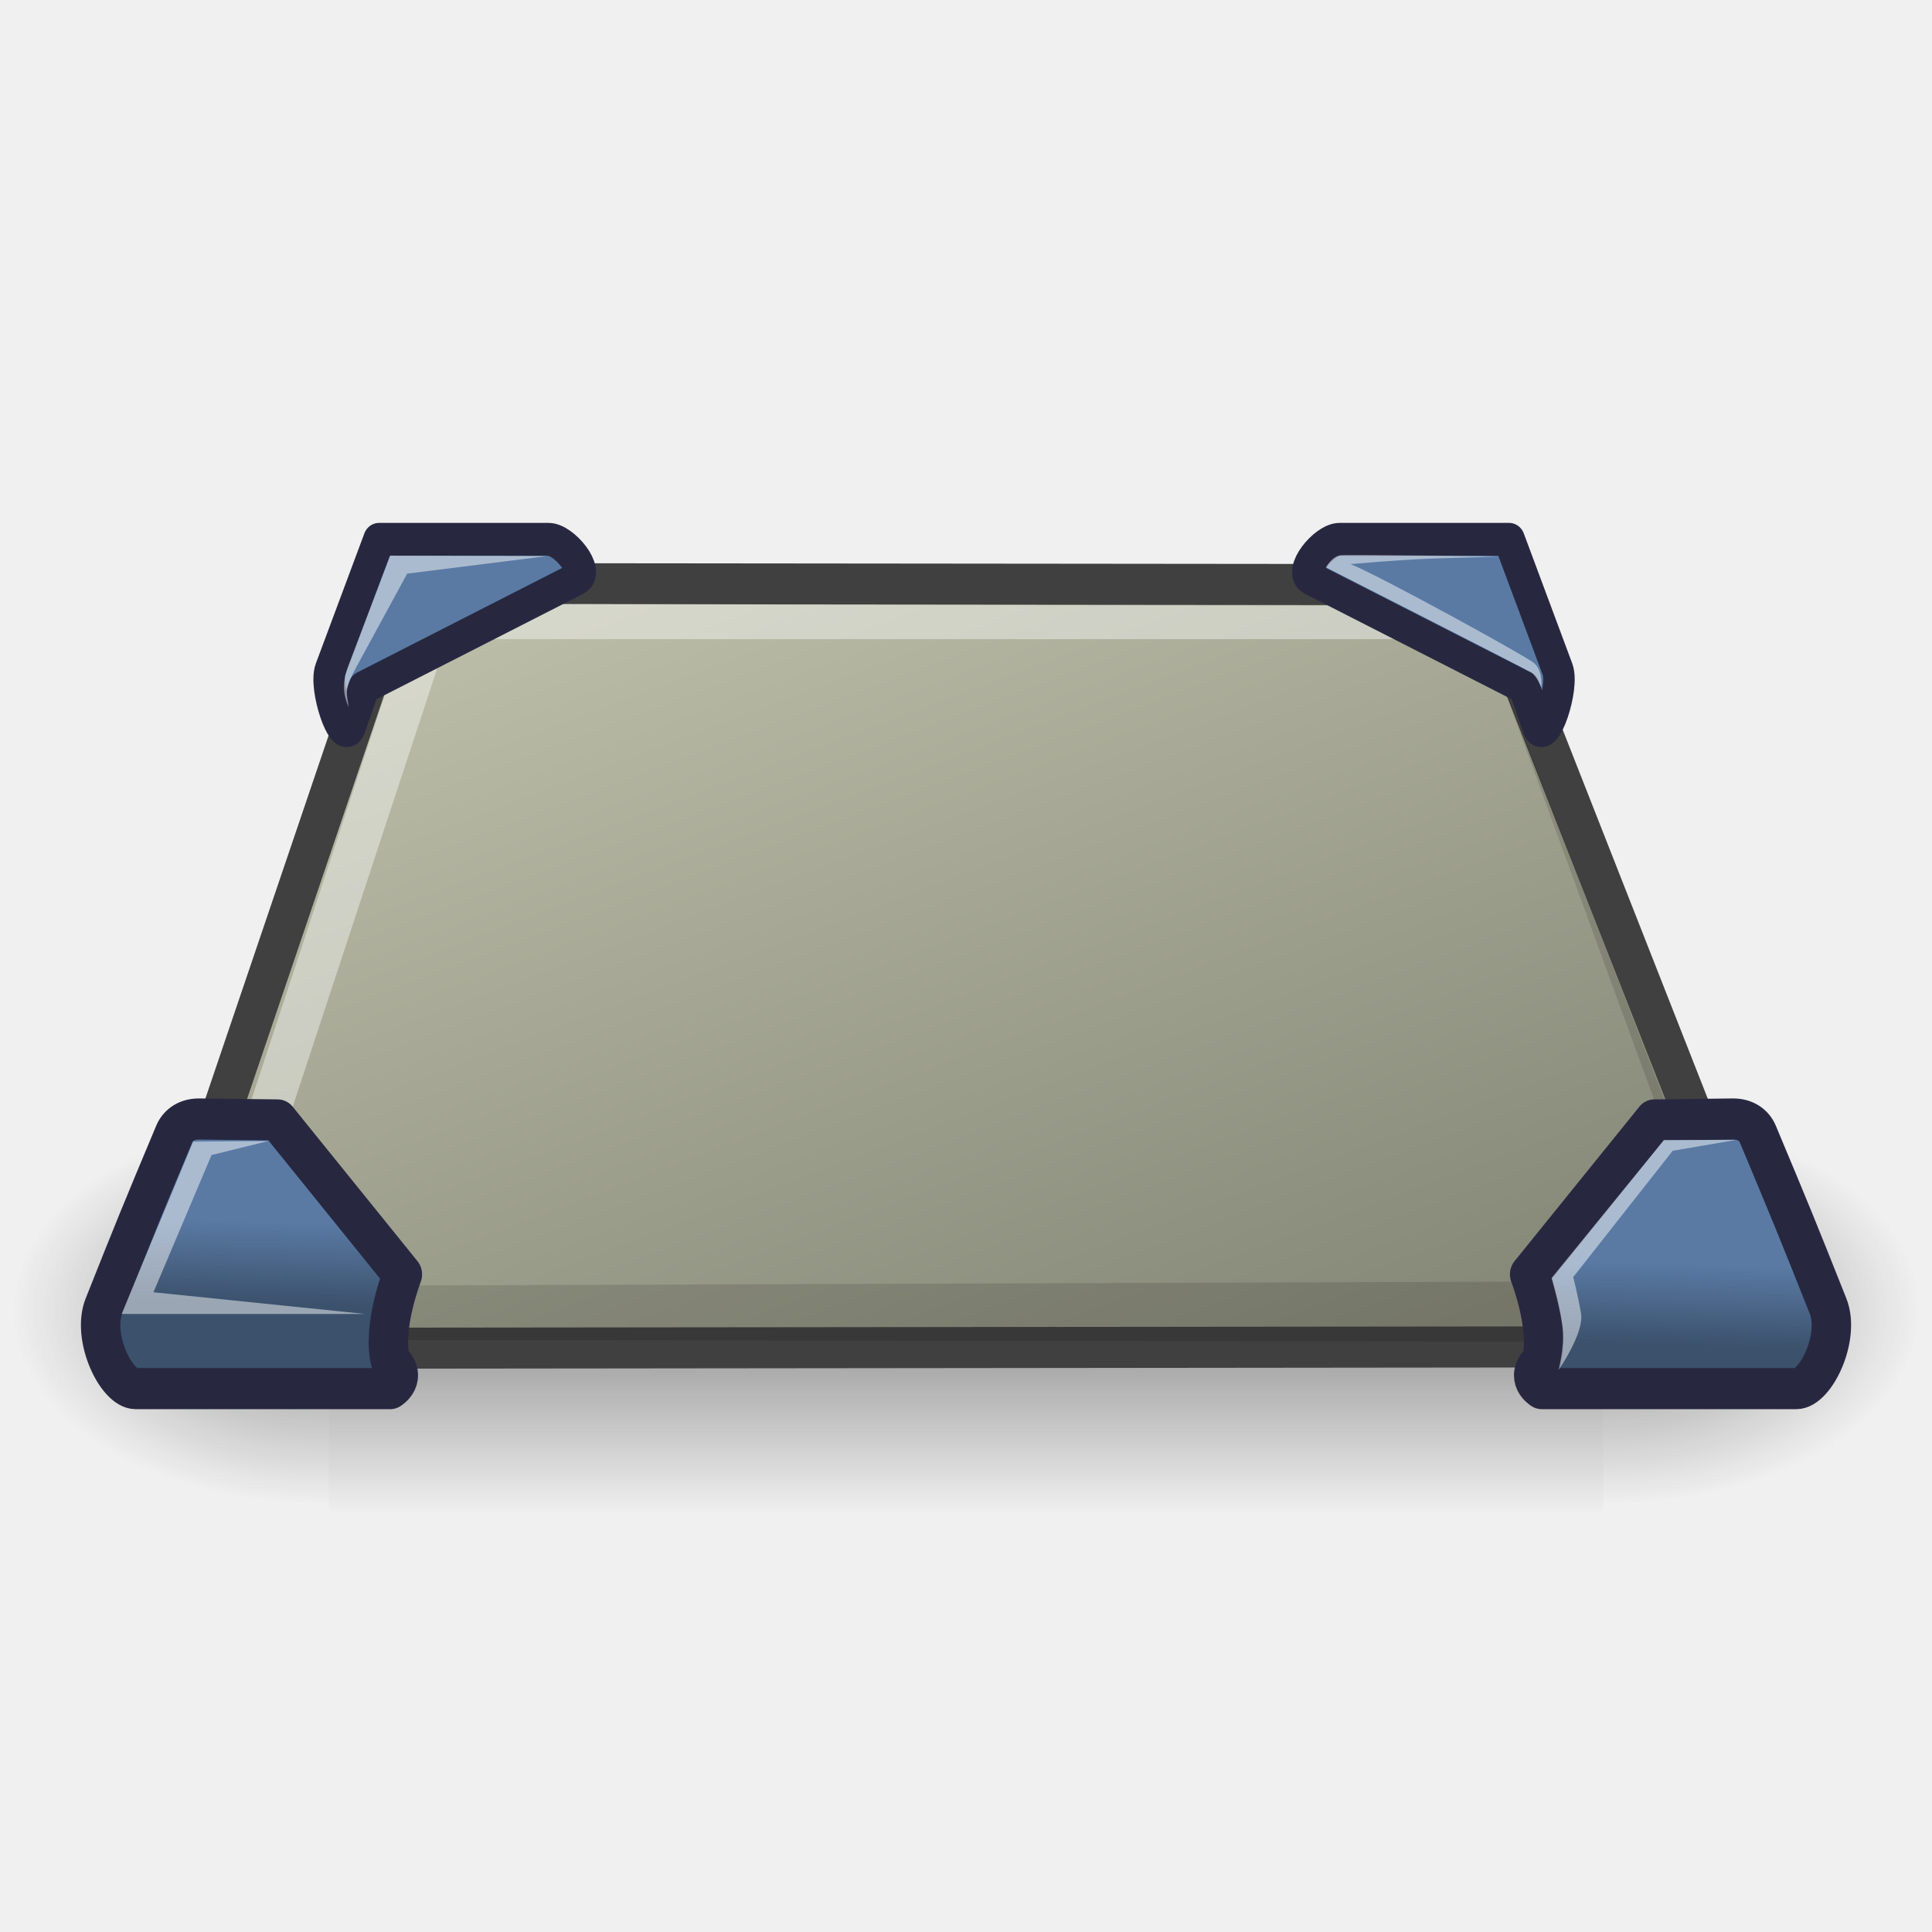
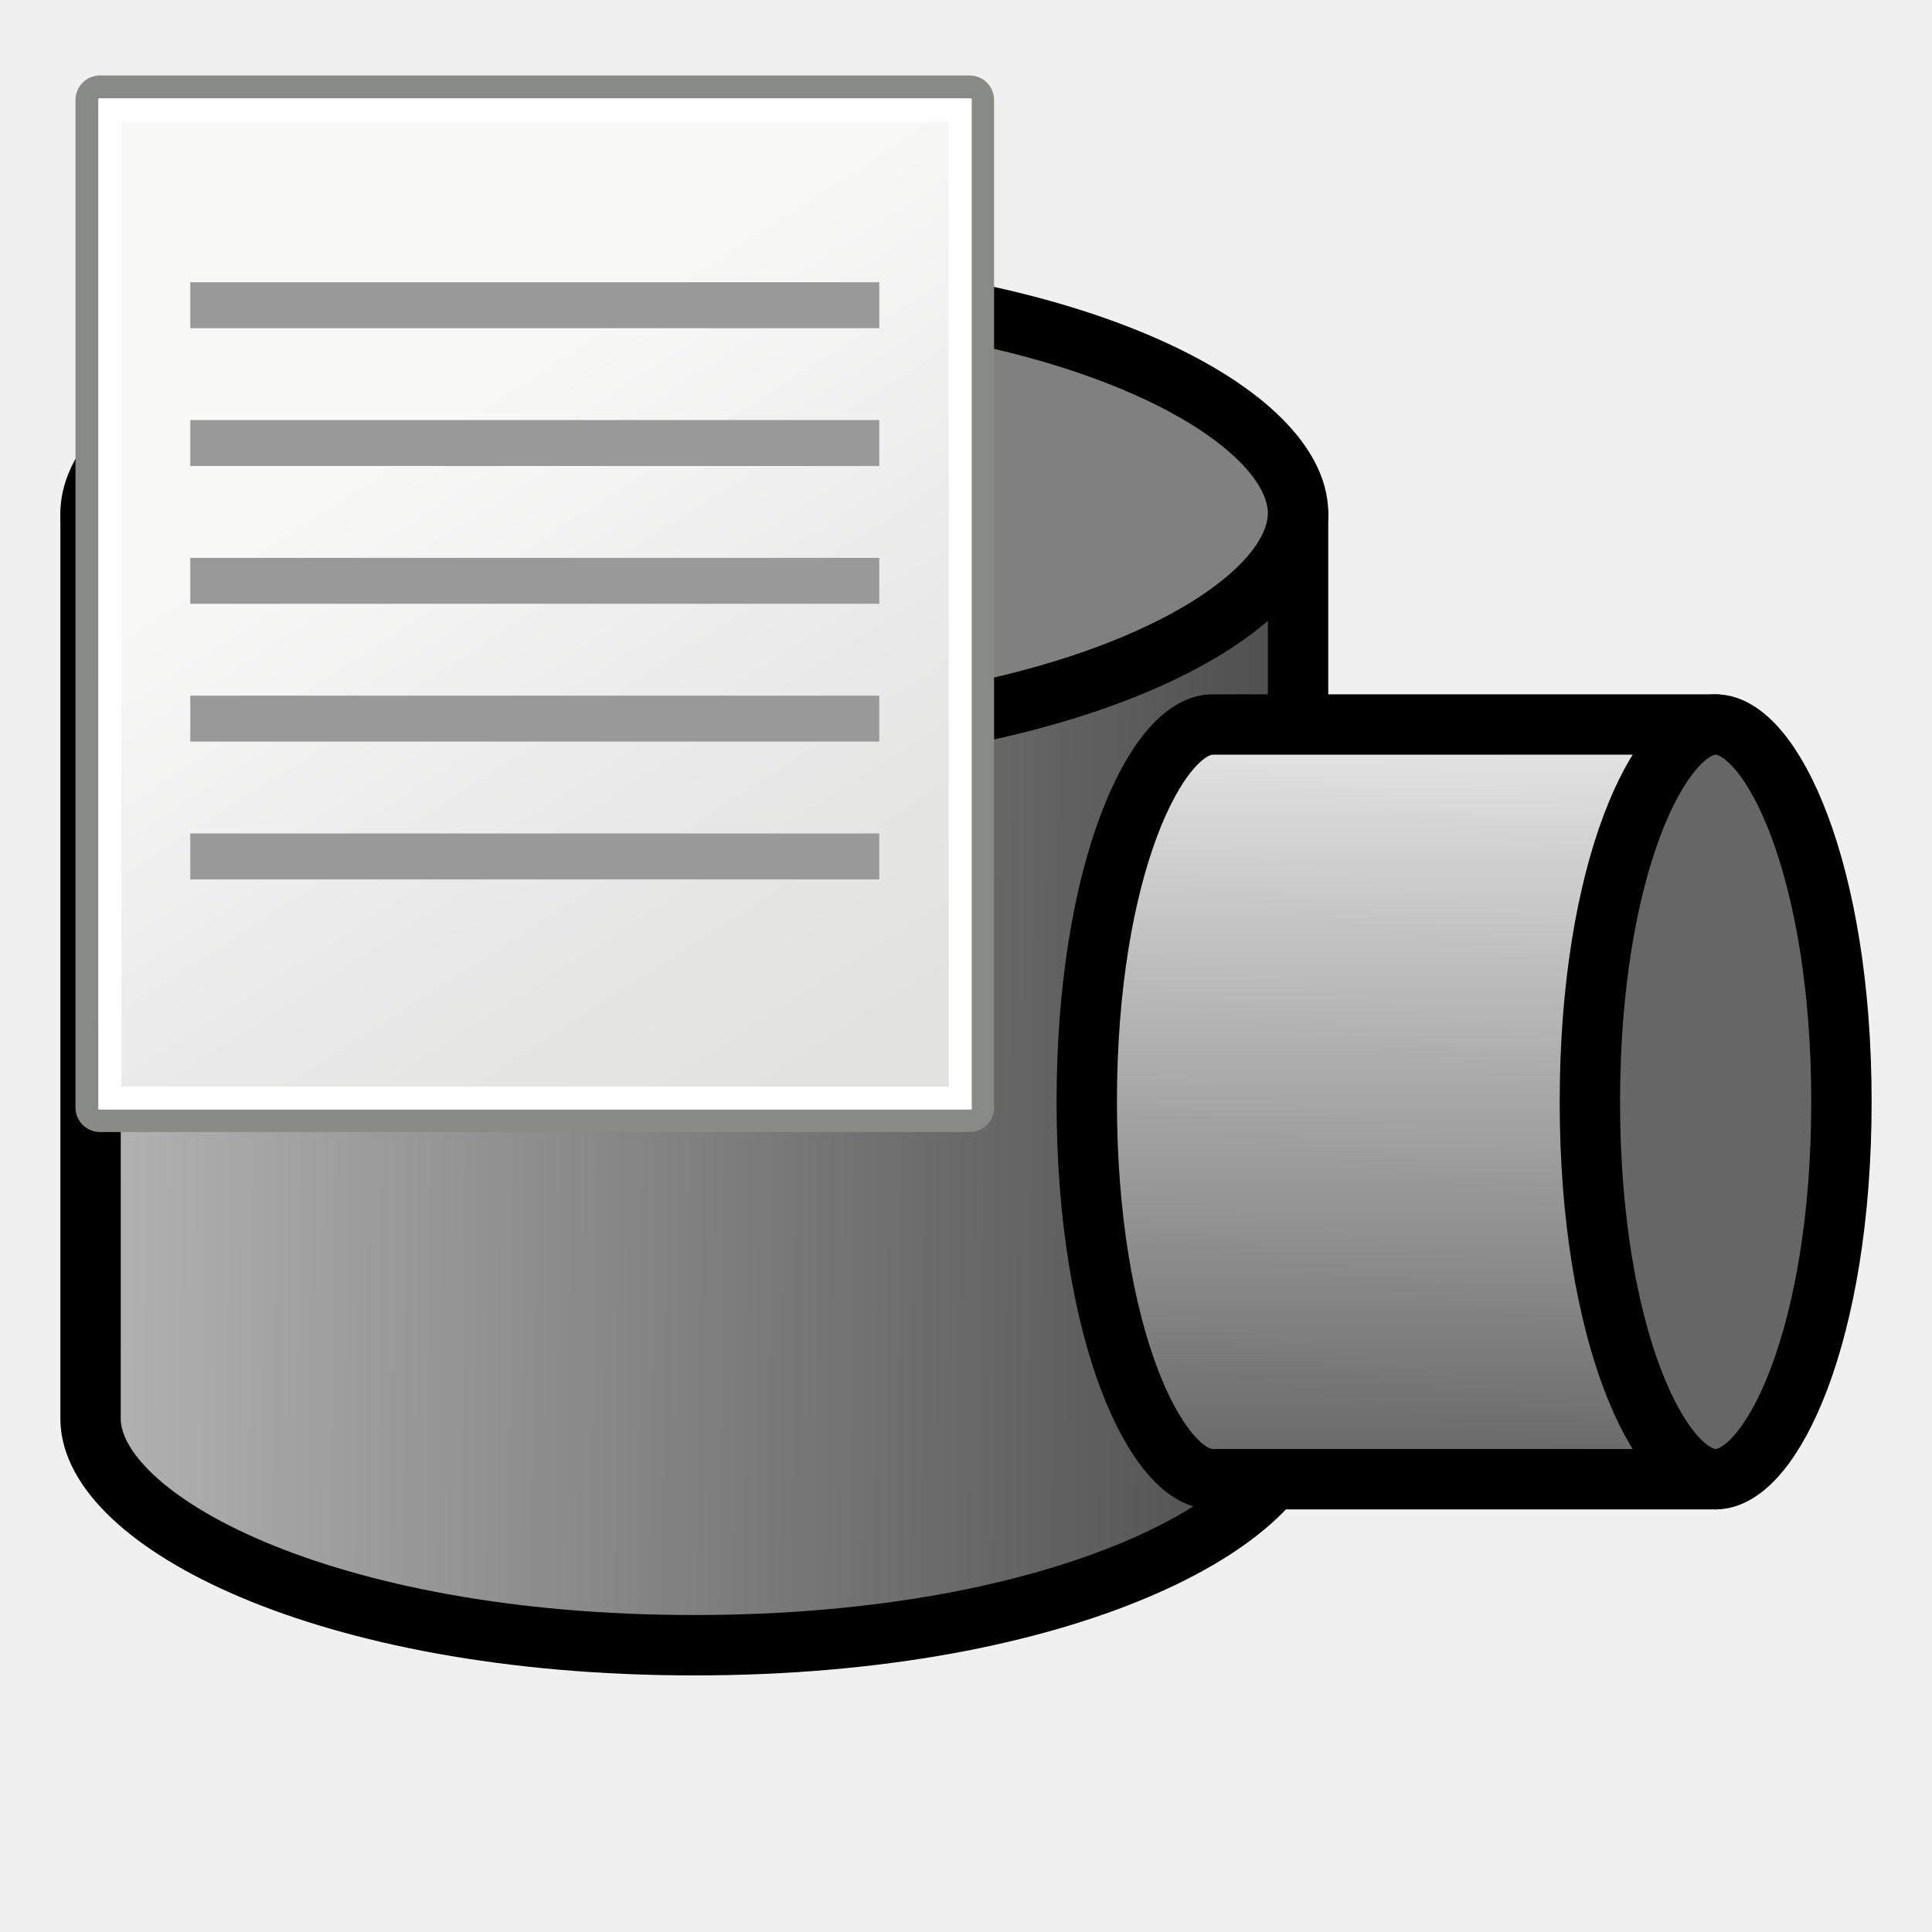
- <svg xmlns="http://www.w3.org/2000/svg" xmlns:xlink="http://www.w3.org/1999/xlink" id="svg1337" height="48px" width="48px">
-   <defs id="defs3">
-     <radialGradient xlink:href="#linearGradient5060" id="radialGradient6719" gradientUnits="userSpaceOnUse" gradientTransform="matrix(-2.774389,0,0,1.969706,112.7623,-872.8854)" cx="605.714" cy="486.648" fx="605.714" fy="486.648" r="117.143" />
-     <linearGradient id="linearGradient5060">
-       <stop style="stop-color:black;stop-opacity:1;" offset="0" id="stop5062" />
-       <stop style="stop-color:black;stop-opacity:0;" offset="1" id="stop5064" />
+ <svg xmlns="http://www.w3.org/2000/svg" xmlns:xlink="http://www.w3.org/1999/xlink" width="128px" height="128px" viewBox="0 0 128 128" version="1.1" id="SVGRoot">
+   <defs id="defs815">
+     <linearGradient id="linearGradient5198">
+       <stop id="stop5194" offset="0" style="stop-color:#e6e6e6;stop-opacity:1" />
+       <stop id="stop5196" offset="1" style="stop-color:#666666;stop-opacity:1" />
    </linearGradient>
-     <radialGradient xlink:href="#linearGradient5060" id="radialGradient6717" gradientUnits="userSpaceOnUse" gradientTransform="matrix(2.774389,0,0,1.969706,-1891.633,-872.8854)" cx="605.714" cy="486.648" fx="605.714" fy="486.648" r="117.143" />
+     <linearGradient id="linearGradient2143">
+       <stop style="stop-color:#b3b3b3;stop-opacity:1" offset="0" id="stop2139" />
+       <stop style="stop-color:#4d4d4d;stop-opacity:1" offset="1" id="stop2141" />
+     </linearGradient>
+     <linearGradient xlink:href="#linearGradient2143" id="linearGradient2145" x1="10.25" y1="63.236" x2="90" y2="63.986" gradientUnits="userSpaceOnUse" gradientTransform="translate(-3.9998,6)" />
+     <linearGradient xlink:href="#linearGradient5198" id="linearGradient2180" gradientUnits="userSpaceOnUse" x1="10.25" y1="63.236" x2="90" y2="63.986" gradientTransform="matrix(0,0.6249957,-0.5555559,0,129.2225,41.75019)" />
+     <linearGradient xlink:href="#linearGradient15218" id="linearGradient2240" gradientUnits="userSpaceOnUse" gradientTransform="matrix(1.342704,0,0,1.235378,-6.279567,-4.291381)" x1="20.794" y1="18.379" x2="35.596" y2="39.6" />
+     <linearGradient id="linearGradient15218">
+       <stop style="stop-color:#f8f8f7;stop-opacity:1;" offset="0" id="stop15220" />
+       <stop id="stop2269" offset="0.599" style="stop-color:#e8e8e8;stop-opacity:1;" />
+       <stop style="stop-color:#e2e2de;stop-opacity:1;" offset="1" id="stop15222" />
+     </linearGradient>
    <linearGradient id="linearGradient5048">
      <stop style="stop-color:black;stop-opacity:0;" offset="0" id="stop5050" />
      <stop id="stop5056" offset="0.5" style="stop-color:black;stop-opacity:1;" />
      <stop style="stop-color:black;stop-opacity:0;" offset="1" id="stop5052" />
    </linearGradient>
-     <linearGradient xlink:href="#linearGradient5048" id="linearGradient6715" gradientUnits="userSpaceOnUse" gradientTransform="matrix(2.774389,0,0,1.969706,-1892.179,-872.8854)" x1="302.857" y1="366.648" x2="302.857" y2="609.505" />
-     <linearGradient id="linearGradient4542">
-       <stop style="stop-color:#000000;stop-opacity:1;" offset="0" id="stop4544" />
-       <stop style="stop-color:#000000;stop-opacity:0;" offset="1" id="stop4546" />
-     </linearGradient>
-     <radialGradient xlink:href="#linearGradient4542" id="radialGradient4548" cx="24.307" cy="42.078" fx="24.307" fy="42.078" r="15.822" gradientTransform="matrix(1,0,0,0.284916,-7.147040e-16,30.08928)" gradientUnits="userSpaceOnUse" />
-     <linearGradient id="linearGradient2736">
-       <stop style="stop-color:#5a7aa4;stop-opacity:1;" offset="0" id="stop2738" />
-       <stop style="stop-color:#3b516c;stop-opacity:1;" offset="1" id="stop2740" />
-     </linearGradient>
-     <linearGradient id="linearGradient6976">
-       <stop id="stop6978" offset="0" style="stop-color:#c1c3ae;stop-opacity:1;" />
-       <stop id="stop6980" offset="1" style="stop-color:#818373;stop-opacity:1;" />
-     </linearGradient>
-     <linearGradient gradientUnits="userSpaceOnUse" y2="50.645" x2="27.987" y1="21.553" x1="5.993" gradientTransform="matrix(1.444094,0,0,0.692475,-0.875,-0.75)" id="linearGradient6982" xlink:href="#linearGradient6976" />
-     <linearGradient xlink:href="#linearGradient2736" id="linearGradient2748" gradientUnits="userSpaceOnUse" gradientTransform="matrix(-1.094203,0,0,0.913907,49.42097,-0.75)" x1="6.521" y1="35.292" x2="6.597" y2="37.515" />
-     <linearGradient xlink:href="#linearGradient2736" id="linearGradient2754" gradientUnits="userSpaceOnUse" gradientTransform="matrix(-1.094203,0,0,0.913907,49.47622,-0.893632)" x1="6.521" y1="35.292" x2="6.597" y2="37.515" />
-     <linearGradient xlink:href="#linearGradient2736" id="linearGradient2760" gradientUnits="userSpaceOnUse" gradientTransform="matrix(1.094203,0,0,0.913907,-2.051744,-0.893632)" x1="6.521" y1="35.292" x2="6.597" y2="37.515" />
-     <linearGradient xlink:href="#linearGradient2736" id="linearGradient2764" gradientUnits="userSpaceOnUse" gradientTransform="matrix(-1.094203,0,0,0.913907,49.42097,-0.75)" x1="6.521" y1="35.292" x2="6.597" y2="37.515" />
-     <linearGradient xlink:href="#linearGradient6976" id="linearGradient3931" gradientUnits="userSpaceOnUse" gradientTransform="matrix(1.444094,0,0,0.692475,-0.875,-0.75)" x1="5.993" y1="21.553" x2="27.987" y2="50.645" />
-     <linearGradient xlink:href="#linearGradient2736" id="linearGradient3933" gradientUnits="userSpaceOnUse" gradientTransform="matrix(-1.094203,0,0,0.913907,49.42097,-0.75)" x1="6.521" y1="35.292" x2="6.597" y2="37.515" />
-     <linearGradient xlink:href="#linearGradient2736" id="linearGradient3935" gradientUnits="userSpaceOnUse" gradientTransform="matrix(-1.094203,0,0,0.913907,49.42097,-0.75)" x1="6.521" y1="35.292" x2="6.597" y2="37.515" />
-     <linearGradient xlink:href="#linearGradient2736" id="linearGradient3937" gradientUnits="userSpaceOnUse" gradientTransform="matrix(-1.094203,0,0,0.913907,49.47622,-0.893632)" x1="6.521" y1="35.292" x2="6.597" y2="37.515" />
-     <linearGradient xlink:href="#linearGradient2736" id="linearGradient3939" gradientUnits="userSpaceOnUse" gradientTransform="matrix(1.094203,0,0,0.913907,-2.051744,-0.893632)" x1="6.521" y1="35.292" x2="6.597" y2="37.515" />
-     <linearGradient xlink:href="#linearGradient6976" id="linearGradient3973" gradientUnits="userSpaceOnUse" gradientTransform="matrix(1.444094,0,0,0.692475,-0.875,-0.75)" x1="5.993" y1="21.553" x2="27.987" y2="50.645" />
  </defs>
  <g id="layer1">
-     <g style="display:inline" transform="matrix(2.364027e-2,0,0,2.086758e-2,45.02649,30.76443)" id="g6707">
-       <rect style="opacity:0.402;color:black;fill:url(#linearGradient6715);fill-opacity:1;fill-rule:nonzero;stroke:none;stroke-width:1;stroke-linecap:round;stroke-linejoin:miter;marker:none;marker-start:none;marker-mid:none;marker-end:none;stroke-miterlimit:4;stroke-dasharray:none;stroke-dashoffset:0;stroke-opacity:1;visibility:visible;display:inline;overflow:visible" id="rect6709" width="1339.633" height="478.357" x="-1559.252" y="-150.697" />
-       <path style="opacity:0.402;color:black;fill:url(#radialGradient6717);fill-opacity:1;fill-rule:nonzero;stroke:none;stroke-width:1;stroke-linecap:round;stroke-linejoin:miter;marker:none;marker-start:none;marker-mid:none;marker-end:none;stroke-miterlimit:4;stroke-dasharray:none;stroke-dashoffset:0;stroke-opacity:1;visibility:visible;display:inline;overflow:visible" d="M -219.619,-150.68 C -219.619,-150.68 -219.619,327.65 -219.619,327.65 C -76.745,328.551 125.781,220.481 125.781,88.454 C 125.781,-43.572 -33.655,-150.68 -219.619,-150.68 z " id="path6711" />
-       <path id="path6713" d="M -1559.252,-150.68 C -1559.252,-150.68 -1559.252,327.65 -1559.252,327.65 C -1702.127,328.551 -1904.652,220.481 -1904.652,88.454 C -1904.652,-43.572 -1745.216,-150.68 -1559.252,-150.68 z " style="opacity:0.402;color:black;fill:url(#radialGradient6719);fill-opacity:1;fill-rule:nonzero;stroke:none;stroke-width:1;stroke-linecap:round;stroke-linejoin:miter;marker:none;marker-start:none;marker-mid:none;marker-end:none;stroke-miterlimit:4;stroke-dasharray:none;stroke-dashoffset:0;stroke-opacity:1;visibility:visible;display:inline;overflow:visible" />
-     </g>
-     <g id="g3968" transform="matrix(1.00103,0,0,0.997645,-3.421675e-3,0.205326)">
-       <path transform="matrix(0.97258,0,0,1.014707,0.392838,-0.586934)" style="fill:url(#linearGradient3973);fill-opacity:1;fill-rule:evenodd;stroke:#404040;stroke-width:1.007;stroke-linecap:round;stroke-linejoin:round;stroke-miterlimit:4;stroke-opacity:1" d="M 9.578,15.426 L 3.567,32.458 C 3.397,32.939 3.783,33.468 4.253,33.468 L 43.635,33.428 C 44.323,33.427 44.81,32.658 44.532,31.977 L 37.832,15.589 C 37.642,15.124 37.003,14.724 36.385,14.723 L 10.832,14.699 C 10.349,14.699 9.797,14.806 9.578,15.426 z " id="path6215" />
-       <path transform="matrix(0.97258,0,0,1.014707,0.392838,-0.586934)" style="fill:#ffffff;fill-opacity:0.409;fill-rule:evenodd;stroke:none;stroke-width:1px;stroke-linecap:butt;stroke-linejoin:miter;stroke-opacity:1" d="M 4.125,32.875 L 10.062,15.562 L 10.938,15.188 L 36.438,15.25 L 37.312,16.062 L 11.312,16.062 L 10.938,16.25 L 5.625,31.75 L 4.125,32.875 z " id="path6984" />
-       <path transform="matrix(0.97258,0,0,1.014707,0.392838,-0.586934)" id="path2344" d="M 4.375,33.25 L 43.625,33.312 L 44.188,32.625 L 37.375,15.688 L 43.5,31.812 L 5.375,31.938 L 4.375,33.25 z " style="fill:#000000;fill-opacity:0.129;fill-rule:evenodd;stroke:none;stroke-width:1px;stroke-linecap:butt;stroke-linejoin:miter;stroke-opacity:1" />
-     </g>
-     <g id="g3952">
-       <path transform="matrix(0.97258,0,0,1.014707,0.392838,-0.586934)" id="path2726" d="M 4.047,28.344 C 4.141,28.128 4.363,27.973 4.688,27.977 L 6.688,28 L 9.875,31.781 C 9.875,31.781 9.35,33.076 9.572,33.904 C 10.028,34.309 9.562,34.578 9.562,34.578 C 9.562,34.578 3.562,34.578 3.062,34.578 C 2.562,34.578 1.939,33.313 2.25,32.562 C 3.047,30.641 3.176,30.339 4.047,28.344 z " style="color:#000000;fill:url(#linearGradient3933);fill-opacity:1;fill-rule:evenodd;stroke:#272840;stroke-width:1.007;stroke-linecap:round;stroke-linejoin:round;marker:none;marker-start:none;marker-mid:none;marker-end:none;stroke-miterlimit:4;stroke-dashoffset:0;stroke-opacity:1;visibility:visible;display:inline;overflow:visible" />
-       <path transform="matrix(0.97258,0,0,1.014707,0.392838,-0.586934)" id="path2744" d="M 4.531,28.531 L 2.703,32.75 L 8.922,32.75 L 3.516,32.219 L 5,28.859 L 6.453,28.516 L 4.531,28.531 z " style="fill:#ffffff;fill-opacity:0.485;fill-rule:evenodd;stroke:none;stroke-width:1px;stroke-linecap:butt;stroke-linejoin:miter;stroke-opacity:1" />
-     </g>
-     <g id="g3956">
-       <path transform="matrix(0.97258,0,0,1.014707,0.392838,-0.586934)" id="path2746" d="M 44.499,28.344 C 44.405,28.128 44.183,27.973 43.858,27.977 L 41.858,28 L 38.671,31.781 C 38.671,31.781 39.196,33.076 38.974,33.904 C 38.518,34.309 38.983,34.578 38.983,34.578 C 38.983,34.578 44.983,34.578 45.483,34.578 C 45.983,34.578 46.607,33.313 46.296,32.562 C 45.499,30.641 45.37,30.339 44.499,28.344 z " style="color:#000000;fill:url(#linearGradient3935);fill-opacity:1;fill-rule:evenodd;stroke:#272840;stroke-width:1.007;stroke-linecap:round;stroke-linejoin:round;marker:none;marker-start:none;marker-mid:none;marker-end:none;stroke-miterlimit:4;stroke-dashoffset:0;stroke-opacity:1;visibility:visible;display:inline;overflow:visible" />
-       <path transform="matrix(0.97258,0,0,1.014707,0.392838,-0.586934)" id="path2750" d="M 43.938,28.49 L 42.104,28.49 L 39.231,31.87 C 39.231,31.87 39.474,32.688 39.518,33.13 C 39.563,33.572 39.408,34.124 39.408,34.124 C 39.408,34.124 40.071,33.218 39.983,32.732 C 39.894,32.246 39.784,31.848 39.784,31.848 L 42.325,28.755 L 43.938,28.49 z " style="color:#000000;fill:#ffffff;fill-opacity:0.485;fill-rule:evenodd;stroke:none;stroke-width:1px;stroke-linecap:butt;stroke-linejoin:miter;marker:none;marker-start:none;marker-mid:none;marker-end:none;stroke-miterlimit:4;stroke-dashoffset:0;stroke-opacity:1;visibility:visible;display:inline;overflow:visible" />
-     </g>
-     <g id="g3964">
-       <path transform="matrix(0.97258,0,0,1.014707,0.392838,-0.586934)" id="path2752" d="M 8.892,17.408 L 14.317,14.756 C 14.677,14.58 14.01,13.784 13.61,13.784 L 9.279,13.784 L 8.041,16.966 C 7.865,17.419 8.372,18.837 8.538,18.38 L 8.892,17.408 z " style="color:#000000;fill:url(#linearGradient3937);fill-opacity:1;fill-rule:evenodd;stroke:#272840;stroke-width:0.805;stroke-linecap:round;stroke-linejoin:round;marker:none;marker-start:none;marker-mid:none;marker-end:none;stroke-miterlimit:4;stroke-dashoffset:0;stroke-opacity:1;visibility:visible;display:inline;overflow:visible" />
-       <path transform="matrix(0.97258,0,0,1.014707,0.392838,-0.586934)" id="path2756" d="M 8.505,17.894 C 8.374,17.619 8.319,17.318 8.494,16.878 L 9.566,14.182 L 13.576,14.193 L 9.997,14.624 L 8.693,16.922 C 8.372,17.488 8.456,17.547 8.505,17.894 z " style="color:#000000;fill:#ffffff;fill-opacity:0.485;fill-rule:evenodd;stroke:none;stroke-width:1px;stroke-linecap:butt;stroke-linejoin:miter;marker:none;marker-start:none;marker-mid:none;marker-end:none;stroke-miterlimit:4;stroke-dashoffset:0;stroke-opacity:1;visibility:visible;display:inline;overflow:visible" />
-     </g>
-     <g id="g3960">
-       <path transform="matrix(0.97258,0,0,1.014707,0.392838,-0.586934)" id="path2758" d="M 38.533,17.408 L 33.108,14.756 C 32.748,14.58 33.414,13.784 33.815,13.784 L 38.146,13.784 L 39.383,16.966 C 39.559,17.419 39.052,18.837 38.886,18.38 L 38.533,17.408 z " style="color:#000000;fill:url(#linearGradient3939);fill-opacity:1;fill-rule:evenodd;stroke:#272840;stroke-width:0.805;stroke-linecap:round;stroke-linejoin:round;marker:none;marker-start:none;marker-mid:none;marker-end:none;stroke-miterlimit:4;stroke-dashoffset:0;stroke-opacity:1;visibility:visible;display:inline;overflow:visible" />
-       <path transform="matrix(0.97258,0,0,1.014707,0.392838,-0.586934)" id="path2762" d="M 37.875,14.203 C 37.875,14.203 34.094,14.156 33.859,14.172 C 33.625,14.188 33.469,14.469 33.469,14.469 C 33.469,14.469 38.594,16.969 38.719,17.047 C 38.844,17.125 38.969,17.406 38.969,17.406 C 38.969,17.406 39.016,17 38.781,16.812 C 38.547,16.625 34.768,14.639 34.094,14.391 C 36.201,14.213 36.536,14.26 37.875,14.203 z " style="color:#000000;fill:#ffffff;fill-opacity:0.485;fill-rule:evenodd;stroke:none;stroke-width:1px;stroke-linecap:butt;stroke-linejoin:miter;marker:none;marker-start:none;marker-mid:none;marker-end:none;stroke-miterlimit:4;stroke-dashoffset:0;stroke-opacity:1;visibility:visible;display:inline;overflow:visible" />
+     <g id="g934">
+       <path id="path2106" d="m 6,34 v 60 c 0,6.627 15.285,15 40,15 24.715,0 40,-8.373 40,-15 V 34" style="display:inline;opacity:1;fill:url(#linearGradient2145);fill-opacity:1;stroke:#000000;stroke-width:4;stroke-linecap:round;stroke-linejoin:round;stroke-miterlimit:4;stroke-dasharray:none;stroke-dashoffset:11.337;stroke-opacity:1" />
+       <path id="path2134" d="m 46,19 c -24.715,0 -40,8.373 -40,15 0,6.627 15.285,15 40,15 24.715,0 40,-8.373 40,-15 0,-6.627 -15.285,-15 -40,-15 z" style="display:inline;opacity:1;fill:#808080;fill-opacity:1;stroke:#000000;stroke-width:4;stroke-linecap:round;stroke-linejoin:round;stroke-miterlimit:4;stroke-dasharray:none;stroke-dashoffset:11.337;stroke-opacity:1" />
+       <path id="path2106-3" d="M 113.667,48 H 80.334 c -3.682,0 -8.333,9.553 -8.333,25 0,15.447 4.651,25 8.333,25 h 33.333" style="display:inline;opacity:1;fill:url(#linearGradient2180);fill-opacity:1;stroke:#000000;stroke-width:4;stroke-linecap:round;stroke-linejoin:round;stroke-miterlimit:4;stroke-dasharray:none;stroke-dashoffset:11.337;stroke-opacity:1" />
+       <path id="path2134-5" d="m 122,73 c 0,-15.447 -4.651,-25 -8.333,-25 -3.682,0 -8.333,9.553 -8.333,25 0,15.447 4.651,25 8.333,25 3.682,0 8.333,-9.553 8.333,-25 z" style="display:inline;opacity:1;fill:#666666;fill-opacity:1;stroke:#000000;stroke-width:4;stroke-linecap:round;stroke-linejoin:round;stroke-miterlimit:4;stroke-dasharray:none;stroke-dashoffset:11.337;stroke-opacity:1" />
    </g>
  </g>
-   <g id="layer2" />
+   <g id="layer3">
+     <g id="g928" transform="matrix(1.52163,0,0,1.521637,-4.040985,0.00491857)">
+       <rect ry="0.567" rx="0.567" y="3.783" x="6.442" height="45.003" width="38.997" id="rect4238" style="opacity:1;fill:url(#linearGradient2240);fill-opacity:1;fill-rule:evenodd;stroke:#888a85;stroke-width:1;stroke-linecap:butt;stroke-linejoin:miter;stroke-miterlimit:4;stroke-dasharray:none;stroke-dashoffset:0;stroke-opacity:1" />
+       <rect transform="scale(-1,1)" y="12.286" x="-40.94" height="2" width="30" id="rect4248" style="color:#000000;display:inline;overflow:visible;visibility:visible;opacity:1;fill:#999999;fill-opacity:1;fill-rule:evenodd;stroke:none;stroke-width:1;stroke-linecap:butt;stroke-linejoin:miter;stroke-miterlimit:4;stroke-dasharray:none;stroke-dashoffset:0;stroke-opacity:1;marker:none;marker-start:none;marker-mid:none;marker-end:none" />
+       <rect transform="scale(-1,1)" style="color:#000000;display:inline;overflow:visible;visibility:visible;opacity:1;fill:#999999;fill-opacity:1;fill-rule:evenodd;stroke:none;stroke-width:1;stroke-linecap:butt;stroke-linejoin:miter;stroke-miterlimit:4;stroke-dasharray:none;stroke-dashoffset:0;stroke-opacity:1;marker:none;marker-start:none;marker-mid:none;marker-end:none" id="rect4250" width="30" height="2" x="-40.94" y="18.286" />
+       <rect transform="scale(-1,1)" y="24.286" x="-40.94" height="2" width="30" id="rect4252" style="color:#000000;display:inline;overflow:visible;visibility:visible;opacity:1;fill:#999999;fill-opacity:1;fill-rule:evenodd;stroke:none;stroke-width:1;stroke-linecap:butt;stroke-linejoin:miter;stroke-miterlimit:4;stroke-dasharray:none;stroke-dashoffset:0;stroke-opacity:1;marker:none;marker-start:none;marker-mid:none;marker-end:none" />
+       <rect transform="scale(-1,1)" style="color:#000000;display:inline;overflow:visible;visibility:visible;opacity:1;fill:#999999;fill-opacity:1;fill-rule:evenodd;stroke:none;stroke-width:1;stroke-linecap:butt;stroke-linejoin:miter;stroke-miterlimit:4;stroke-dasharray:none;stroke-dashoffset:0;stroke-opacity:1;marker:none;marker-start:none;marker-mid:none;marker-end:none" id="rect4254" width="30" height="2" x="-40.94" y="30.286" />
+       <rect transform="scale(-1,1)" y="36.286" x="-40.94" height="2" width="30" id="rect4256" style="color:#000000;display:inline;overflow:visible;visibility:visible;opacity:1;fill:#999999;fill-opacity:1;fill-rule:evenodd;stroke:none;stroke-width:1;stroke-linecap:butt;stroke-linejoin:miter;stroke-miterlimit:4;stroke-dasharray:none;stroke-dashoffset:0;stroke-opacity:1;marker:none;marker-start:none;marker-mid:none;marker-end:none" />
+       <rect ry="0" rx="0" y="4.786" x="7.44" height="43.022" width="37.026" id="rect2245" style="opacity:1;fill:none;fill-opacity:1;fill-rule:evenodd;stroke:#ffffff;stroke-width:1;stroke-linecap:butt;stroke-linejoin:miter;stroke-miterlimit:4;stroke-dasharray:none;stroke-dashoffset:0;stroke-opacity:1" />
+     </g>
+   </g>
</svg>
